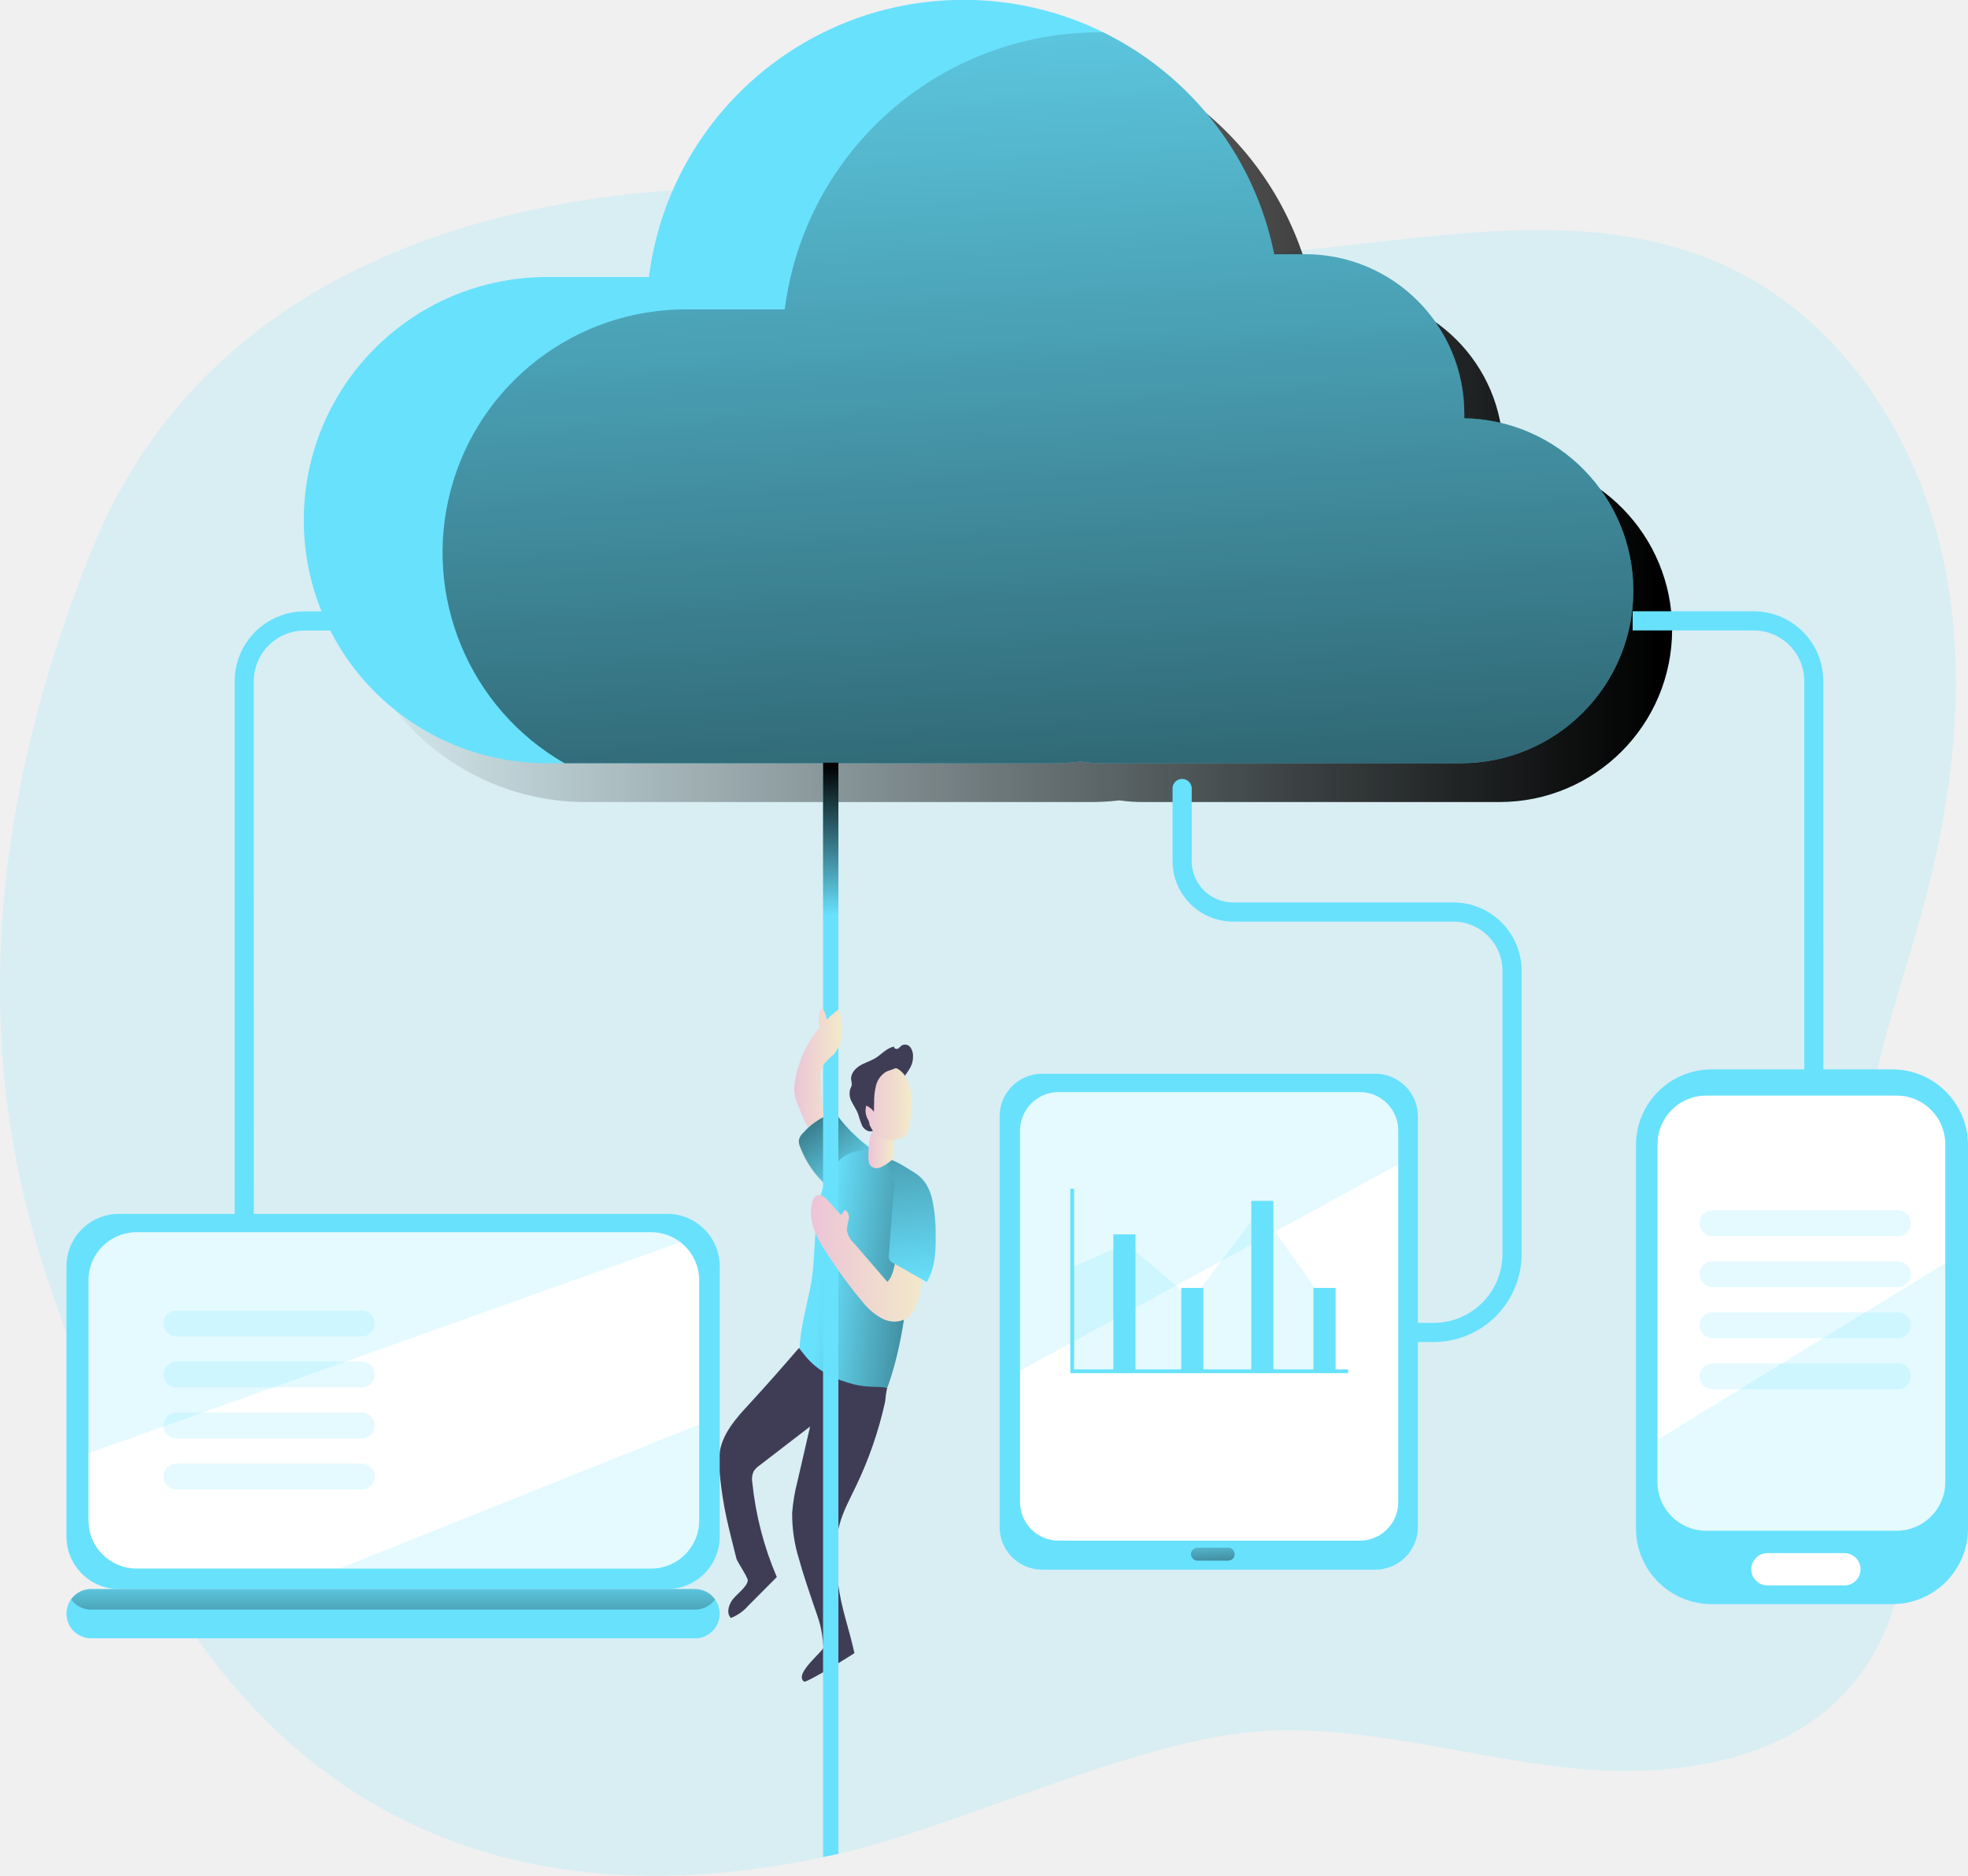
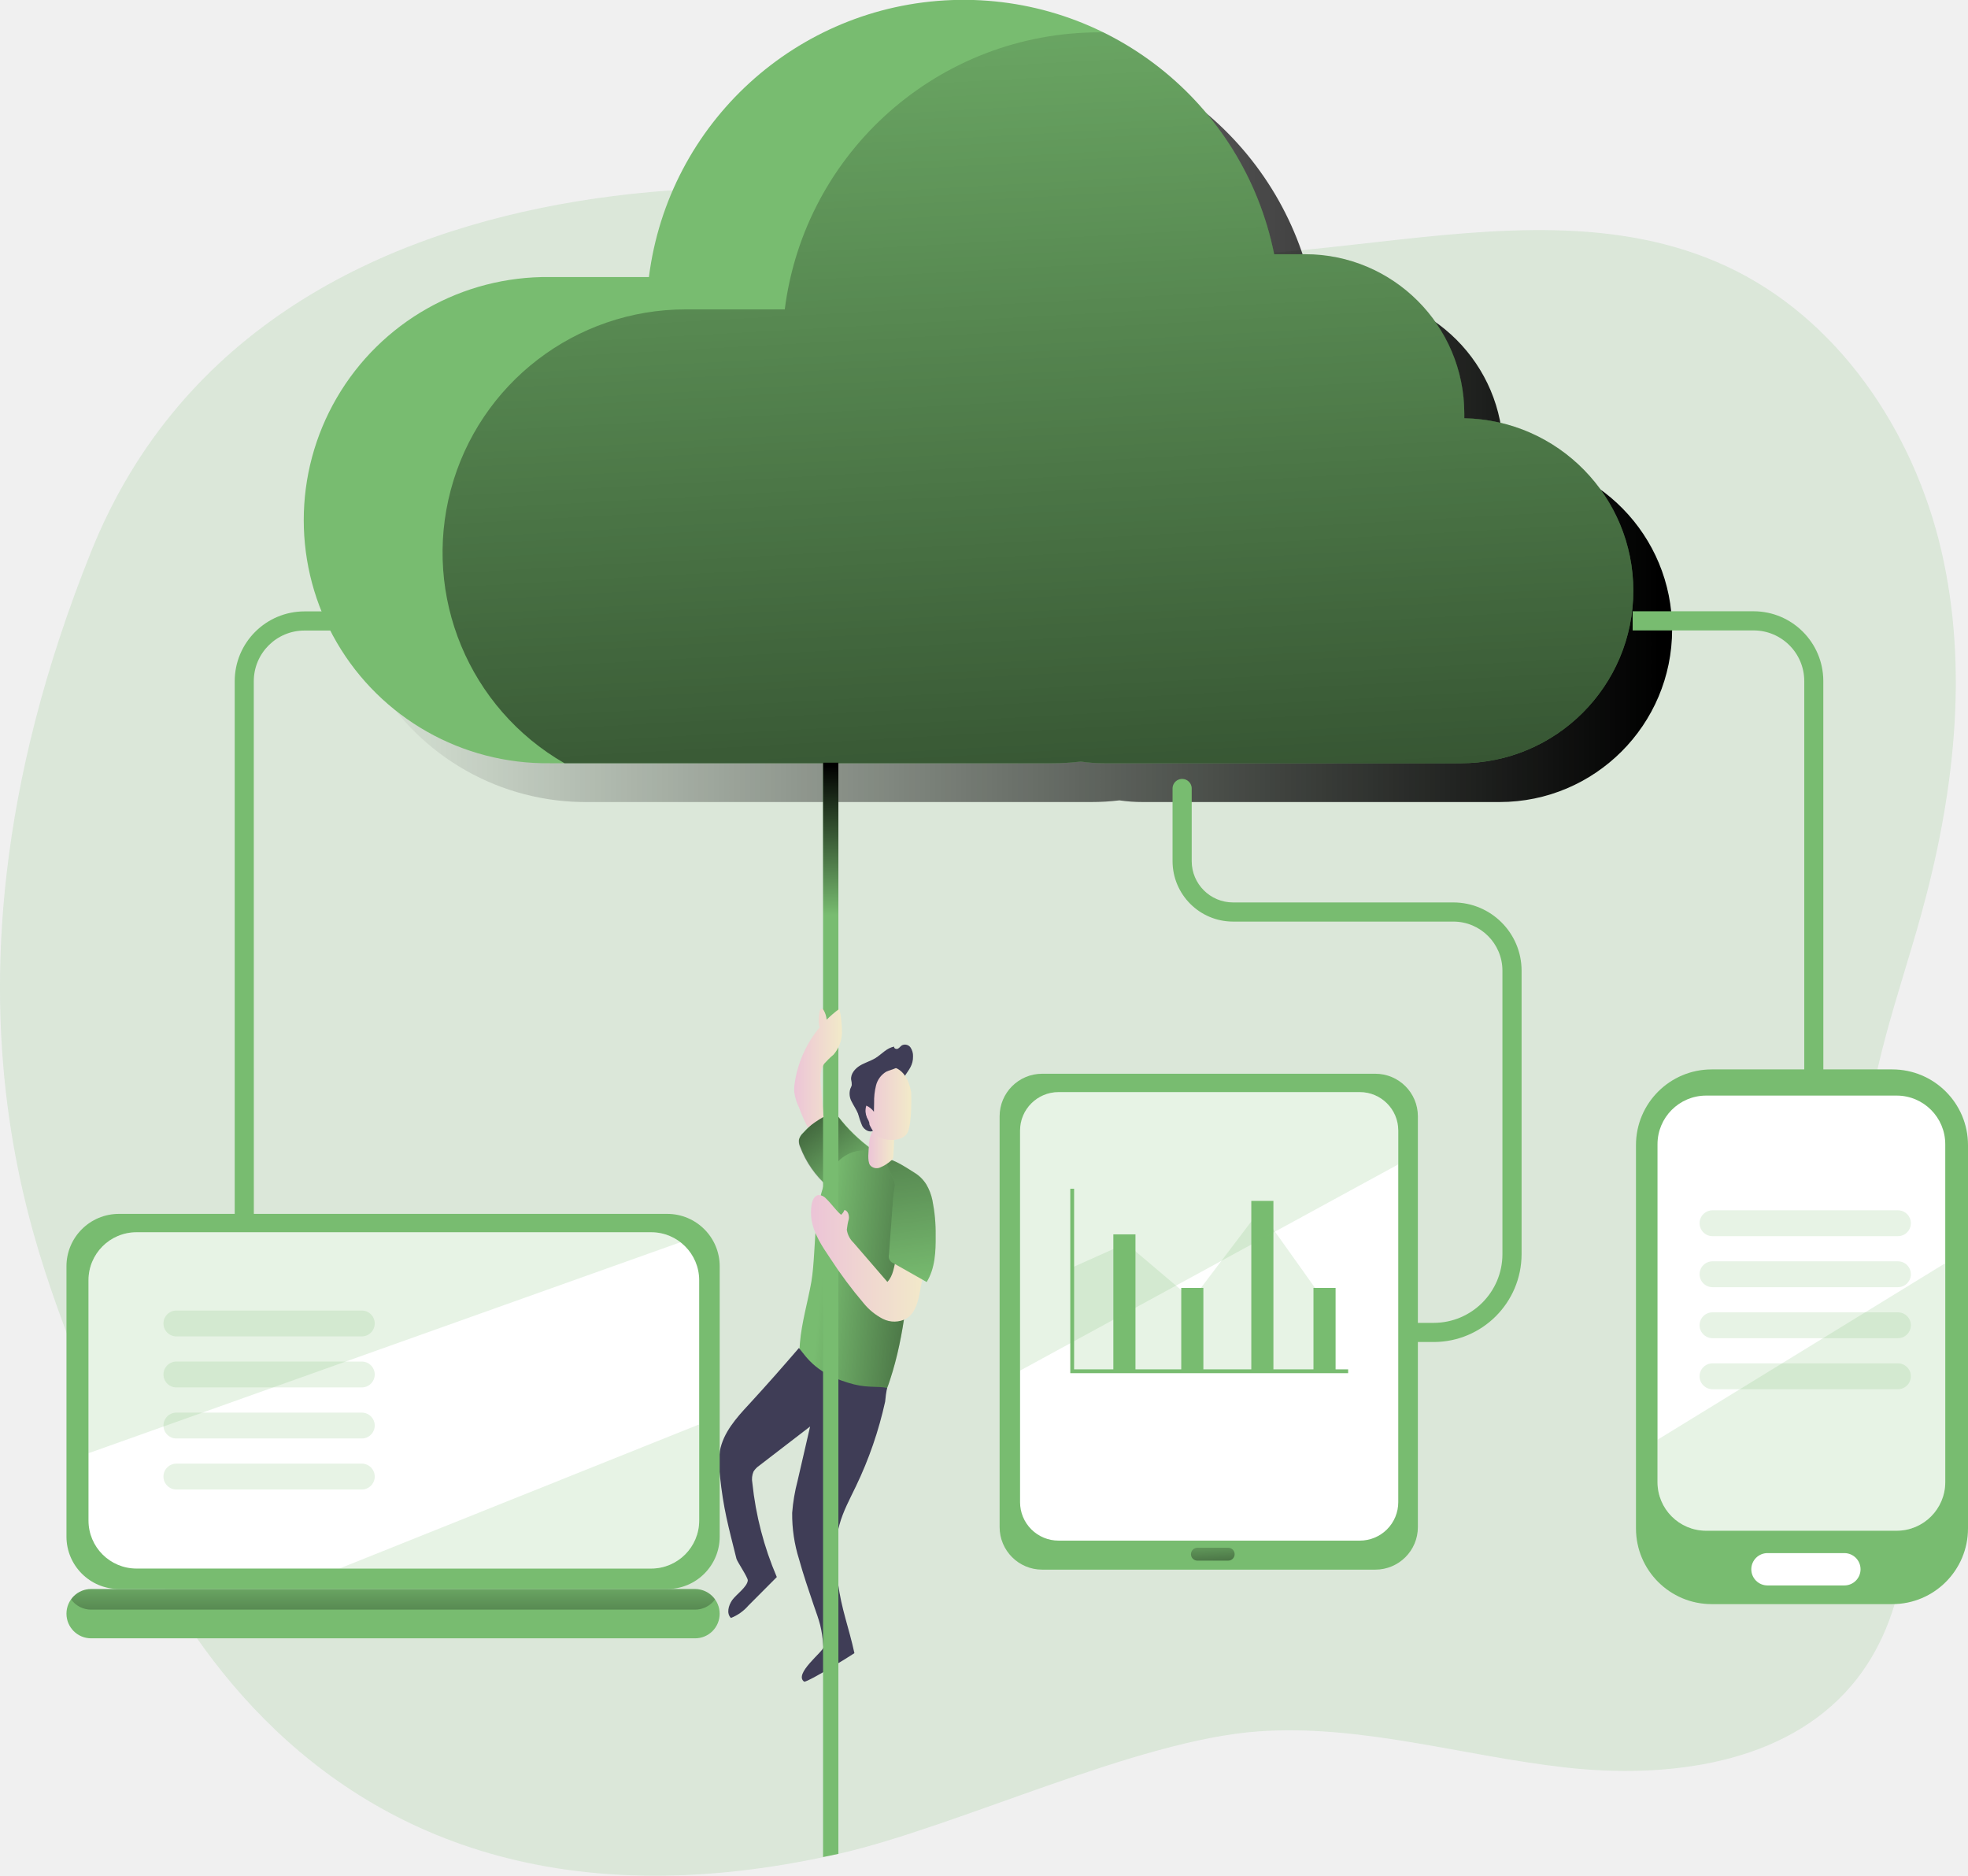
<svg xmlns="http://www.w3.org/2000/svg" xmlns:xlink="http://www.w3.org/1999/xlink" id="Layer_1" data-name="Layer 1" width="504.59" height="480.9" viewBox="0 0 504.59 480.9">
  <defs>
    <linearGradient id="linear-gradient" x1="254.01" y1="304.13" x2="226.78" y2="268.19" gradientUnits="userSpaceOnUse">
      <stop offset="0" stop-opacity="0" />
      <stop offset="0.99" />
    </linearGradient>
    <linearGradient id="linear-gradient-2" x1="243.75" y1="329.23" x2="305.38" y2="335.59" xlink:href="#linear-gradient" />
    <linearGradient id="linear-gradient-3" x1="121.74" y1="108.66" x2="461.85" y2="108.66" xlink:href="#linear-gradient" />
    <linearGradient id="linear-gradient-4" x1="288.59" y1="-46.13" x2="314.02" y2="415.99" xlink:href="#linear-gradient" />
    <linearGradient id="linear-gradient-5" x1="133.9" y1="403.66" x2="133.9" y2="440.51" gradientUnits="userSpaceOnUse">
      <stop offset="0" stop-opacity="0" />
      <stop offset="0.41" stop-opacity="0.41" />
      <stop offset="0.99" />
    </linearGradient>
    <linearGradient id="linear-gradient-6" x1="310.64" y1="392.64" x2="311.75" y2="413.1" xlink:href="#linear-gradient-5" />
    <linearGradient id="linear-gradient-7" x1="209.45" y1="234.78" x2="208.09" y2="196" xlink:href="#linear-gradient" />
    <linearGradient id="linear-gradient-8" x1="241.07" y1="323.5" x2="270.67" y2="323.5" gradientUnits="userSpaceOnUse">
      <stop offset="0" stop-color="#ecc4d7" />
      <stop offset="0.42" stop-color="#efd4d1" />
      <stop offset="1" stop-color="#f2eac9" />
    </linearGradient>
    <linearGradient id="linear-gradient-9" x1="268.52" y1="330.49" x2="253.32" y2="213.3" xlink:href="#linear-gradient" />
    <linearGradient id="linear-gradient-10" x1="236.72" y1="274.73" x2="248.97" y2="274.73" xlink:href="#linear-gradient-8" />
    <linearGradient id="linear-gradient-11" x1="255.75" y1="294.68" x2="262.36" y2="294.68" xlink:href="#linear-gradient-8" />
    <linearGradient id="linear-gradient-12" x1="254.41" y1="283.76" x2="266.78" y2="283.76" xlink:href="#linear-gradient-8" />
  </defs>
  <g>
-     <path d="M56.51,142.24c-49.12,122.23-6.28,194-2.17,212.61,6.22,28.25,45.75,154.83,193.74,121.32,30.59-6.93,76.47-29.23,107.76-31.41,26.43-1.85,52.42,6.33,78.75,9.27s56.17-.89,73.3-21.09c15.05-17.76,16.24-43.44,12.86-66.48s-10.56-45.77-9.51-69c1-21.16,8.69-41.33,14.36-61.74,8.46-30.45,12.41-62.88,5.28-93.66s-26.57-59.75-55.27-73C420,43.4,351,82.11,294.41,58.55,263.41,45.65,102.67,27.35,56.51,142.24Z" transform="translate(-33.12 -0.87)" fill="#68e1fd" opacity="0.18" style="isolation: isolate" />
+     <path d="M56.51,142.24c-49.12,122.23-6.28,194-2.17,212.61,6.22,28.25,45.75,154.83,193.74,121.32,30.59-6.93,76.47-29.23,107.76-31.41,26.43-1.85,52.42,6.33,78.75,9.27s56.17-.89,73.3-21.09c15.05-17.76,16.24-43.44,12.86-66.48s-10.56-45.77-9.51-69c1-21.16,8.69-41.33,14.36-61.74,8.46-30.45,12.41-62.88,5.28-93.66s-26.57-59.75-55.27-73C420,43.4,351,82.11,294.41,58.55,263.41,45.65,102.67,27.35,56.51,142.24Z" transform="translate(-33.12 -0.87)" fill="#78bc70" opacity="0.18" style="isolation: isolate" />
    <path d="M267.22,271.7a3.85,3.85,0,0,0-.66-2.3,1.75,1.75,0,0,0-2.16-.54c-.39.23-.65.66-1.06.87s-1.09-.08-.95-.52c-1.87.29-3.18,1.92-4.78,2.92-1.27.78-2.75,1.18-4,1.94s-2.42,2.11-2.26,3.59a5.34,5.34,0,0,1,.16,1.42,4.83,4.83,0,0,1-.38.95,4.27,4.27,0,0,0,.37,3.32c.5,1,1.19,2,1.6,3a23.68,23.68,0,0,0,1.1,3.2c.56,1,1.79,1.74,2.81,1.25-.85-1.3-.32-3,.29-4.47,1-2.3,2.15-4.68,4.28-6a8.15,8.15,0,0,0,2.32-1.62,19.57,19.57,0,0,0,1.16-1.92C266.17,275.11,267.26,273.94,267.22,271.7Z" transform="translate(-33.12 -0.87)" fill="#3f3d56" />
-     <path d="M248.05,287.13a3.63,3.63,0,0,0-1-1c-1.23-.71-2.74.22-3.82,1.14a52.16,52.16,0,0,0-4.22,4.06A3.59,3.59,0,0,0,238,293a3.4,3.4,0,0,0,.29,1.8,25.47,25.47,0,0,0,7.06,10.24,3.28,3.28,0,0,0,1.75.94,3.4,3.4,0,0,0,1.84-.54l7.83-4c1.42-.73,3.11-1.83,2.49-3.7-.41-1.21-1.7-1.62-2.67-2.31A41.64,41.64,0,0,1,248.05,287.13Z" transform="translate(-33.12 -0.87)" fill="#68e1fd" />
+     <path d="M248.05,287.13a3.63,3.63,0,0,0-1-1c-1.23-.71-2.74.22-3.82,1.14a52.16,52.16,0,0,0-4.22,4.06A3.59,3.59,0,0,0,238,293a3.4,3.4,0,0,0,.29,1.8,25.47,25.47,0,0,0,7.06,10.24,3.28,3.28,0,0,0,1.75.94,3.4,3.4,0,0,0,1.84-.54l7.83-4c1.42-.73,3.11-1.83,2.49-3.7-.41-1.21-1.7-1.62-2.67-2.31A41.64,41.64,0,0,1,248.05,287.13Z" transform="translate(-33.12 -0.87)" fill="#78bc70" />
    <path d="M248.05,287.22a3.6,3.6,0,0,0-1-1c-1.23-.71-2.74.21-3.82,1.13A52.16,52.16,0,0,0,239,291.4a3.63,3.63,0,0,0-1.05,1.7,3.45,3.45,0,0,0,.29,1.81,25.51,25.51,0,0,0,7.06,10.23,3.3,3.3,0,0,0,1.75.95,3.5,3.5,0,0,0,1.84-.55l7.83-4c1.42-.73,3.11-1.83,2.49-3.7-.41-1.2-1.7-1.61-2.67-2.31A41.39,41.39,0,0,1,248.05,287.22Z" transform="translate(-33.12 -0.87)" fill="url(#linear-gradient)" />
-     <path d="M266.61,306.11c.95,3.95.66,8.07.36,12.12-.89,12.3-1.81,24.74-5.66,36.45-1,3.11-2.38,6.32-5,8.22-4.33,3.09-10.84,1.39-14.27-2.67s-4.27-9.76-3.82-15.06,2-10.43,2.93-15.67c1.49-8.82,0-22.68,6.07-30C253.7,291.62,264.61,297.71,266.61,306.11Z" transform="translate(-33.12 -0.87)" fill="#68e1fd" />
+     <path d="M266.61,306.11c.95,3.95.66,8.07.36,12.12-.89,12.3-1.81,24.74-5.66,36.45-1,3.11-2.38,6.32-5,8.22-4.33,3.09-10.84,1.39-14.27-2.67s-4.27-9.76-3.82-15.06,2-10.43,2.93-15.67c1.49-8.82,0-22.68,6.07-30C253.7,291.62,264.61,297.71,266.61,306.11Z" transform="translate(-33.12 -0.87)" fill="#78bc70" />
    <path d="M266.61,306.11c.95,3.95.66,8.07.36,12.12-.89,12.3-1.81,24.74-5.66,36.45-1,3.11-2.38,6.32-5,8.22-4.33,3.09-10.84,1.39-14.27-2.67s-4.27-9.76-3.82-15.06,2-10.43,2.93-15.67c1.49-8.82,0-22.68,6.07-30C253.7,291.62,264.61,297.71,266.61,306.11Z" transform="translate(-33.12 -0.87)" fill="url(#linear-gradient-2)" />
    <path d="M260.55,356.72a35.06,35.06,0,0,0-.48,3.5,99.15,99.15,0,0,1-7.49,21.7c-1.55,3.24-3.3,6.43-4.24,9.9-1.31,4.79-1,9.88-.37,14.81.87,6.79,2.77,11.39,4.22,18.08-1.18.82-11.41,7.15-12.85,7.33-2.9-1.94,5-7.84,4.91-8.85-.42-5.18-1-6.47-2.55-10.93-1.3-3.85-2.62-7.7-3.7-11.61a38.38,38.38,0,0,1-1.77-11.91,46,46,0,0,1,1.39-8.22l3.21-13.92-13,10a5.18,5.18,0,0,0-1.51,1.55,5,5,0,0,0-.3,2.91,82.91,82.91,0,0,0,6.27,24.14L225,412.52a11.46,11.46,0,0,1-4.47,3.17c-1.2-1.16-.63-3.21.32-4.58s3.88-3.39,4-5.05c.06-.73-2.72-4.83-2.9-5.53-2.1-8.44-3.35-12.77-4.26-21.42a22.66,22.66,0,0,1,0-6.21c.85-4.71,4.23-8.51,7.48-12,4.9-5.33,8.63-9.6,12.8-14.43,2,2.45,4.58,6.88,14.1,9.33C255.85,356.73,258.28,356.2,260.55,356.72Z" transform="translate(-33.12 -0.87)" fill="#3f3d56" />
    <path d="M461.85,162.27a44.25,44.25,0,0,1-44.23,44.23H326.14a40.53,40.53,0,0,1-6-.43,59.6,59.6,0,0,1-7.23.43H184.07a62.33,62.33,0,1,1,0-124.65h25.38A81.3,81.3,0,0,1,369.78,76h7.88a40.85,40.85,0,0,1,40.86,40.84c0,.41,0,.82,0,1.21A44.21,44.21,0,0,1,461.85,162.27Z" transform="translate(-33.12 -0.87)" fill="url(#linear-gradient-3)" />
-     <path d="M451.9,152.32a44.25,44.25,0,0,1-44.23,44.23H316.2a40.67,40.67,0,0,1-6-.43,59.56,59.56,0,0,1-7.22.43H174.12a62.33,62.33,0,1,1,0-124.65H199.5a81.29,81.29,0,0,1,160.33-5.85h7.88a40.85,40.85,0,0,1,40.86,40.83c0,.42,0,.83,0,1.22A44.22,44.22,0,0,1,451.9,152.32Z" transform="translate(-33.12 -0.87)" fill="#68e1fd" />
+     <path d="M451.9,152.32a44.25,44.25,0,0,1-44.23,44.23H316.2a40.67,40.67,0,0,1-6-.43,59.56,59.56,0,0,1-7.22.43H174.12a62.33,62.33,0,1,1,0-124.65H199.5a81.29,81.29,0,0,1,160.33-5.85h7.88a40.85,40.85,0,0,1,40.86,40.83c0,.42,0,.83,0,1.22A44.22,44.22,0,0,1,451.9,152.32Z" transform="translate(-33.12 -0.87)" fill="#78bc70" />
    <path d="M451.9,152.32a44.25,44.25,0,0,1-44.23,44.23H316.2a40.67,40.67,0,0,1-6-.43,59.56,59.56,0,0,1-7.22.43H177.85A62.33,62.33,0,0,1,208.94,80.19h25.39A81.31,81.31,0,0,1,315,9.16h1a81.39,81.39,0,0,1,43.86,56.88h7.88a40.85,40.85,0,0,1,40.86,40.83c0,.42,0,.83,0,1.22A44.22,44.22,0,0,1,451.9,152.32Z" transform="translate(-33.12 -0.87)" fill="url(#linear-gradient-4)" />
-     <path d="M98.21,365.7H93.3V175.5a17.91,17.91,0,0,1,17.89-17.88h31v4.91h-31a13,13,0,0,0-13,13Z" transform="translate(-33.12 -0.87)" fill="#68e1fd" />
-     <path d="M500.63,365.7h-4.9V175.5a13,13,0,0,0-13-13h-31v-4.91h31a17.9,17.9,0,0,1,17.88,17.88Z" transform="translate(-33.12 -0.87)" fill="#68e1fd" />
-     <rect x="419.46" y="274.18" width="85.13" height="137.09" rx="19.41" fill="#68e1fd" />
+     <path d="M98.21,365.7H93.3V175.5a17.91,17.91,0,0,1,17.89-17.88h31v4.91h-31a13,13,0,0,0-13,13Z" transform="translate(-33.12 -0.87)" fill="#78bc70" />
+     <path d="M500.63,365.7h-4.9V175.5a13,13,0,0,0-13-13h-31v-4.91h31a17.9,17.9,0,0,1,17.88,17.88Z" transform="translate(-33.12 -0.87)" fill="#78bc70" />
+     <rect x="419.46" y="274.18" width="85.13" height="137.09" rx="19.41" fill="#78bc70" />
    <path d="M531.88,294.24v86.62a12.46,12.46,0,0,1-12.46,12.46H470.57a12.46,12.46,0,0,1-12.47-12.46V294.24a12.48,12.48,0,0,1,12.47-12.48h48.85A12.47,12.47,0,0,1,531.88,294.24Z" transform="translate(-33.12 -0.87)" fill="#fff" />
    <rect x="449.03" y="398.19" width="28.01" height="8.29" rx="4.15" fill="#fff" />
-     <rect x="17.04" y="311.22" width="167.49" height="96.18" rx="13.45" fill="#68e1fd" />
+     <rect x="17.04" y="311.22" width="167.49" height="96.18" rx="13.45" fill="#78bc70" />
    <rect x="22.69" y="315.93" width="156.58" height="86.22" rx="12.31" fill="#fff" />
-     <path d="M217.64,414.59a6.3,6.3,0,0,1-6.32,6.32H56.48a6.32,6.32,0,1,1,0-12.64H211.32a6.34,6.34,0,0,1,6.32,6.32Z" transform="translate(-33.12 -0.87)" fill="#68e1fd" />
+     <path d="M217.64,414.59a6.3,6.3,0,0,1-6.32,6.32H56.48a6.32,6.32,0,1,1,0-12.64H211.32a6.34,6.34,0,0,1,6.32,6.32Z" transform="translate(-33.12 -0.87)" fill="#78bc70" />
    <path d="M216.45,410.91a5.38,5.38,0,0,1-.65.78,6.31,6.31,0,0,1-4.48,1.86H56.48a6.31,6.31,0,0,1-5.14-2.64,6.22,6.22,0,0,1,5.14-2.64H211.32A6.28,6.28,0,0,1,216.45,410.91Z" transform="translate(-33.12 -0.87)" fill="url(#linear-gradient-5)" />
-     <path d="M400.71,344.94H320.55c-1.35,0-3.4-1.1-3.4-2.45s2.05-2.46,3.4-2.46h80.16a17.64,17.64,0,0,0,17.63-17.62V249.73a12.59,12.59,0,0,0-12.58-12.58h-56.5a15.52,15.52,0,0,1-15.5-15.5V203.19a2.46,2.46,0,1,1,4.91,0v18.46a10.6,10.6,0,0,0,10.59,10.59h56.5a17.51,17.51,0,0,1,17.49,17.49v72.68A22.56,22.56,0,0,1,400.71,344.94Z" transform="translate(-33.12 -0.87)" fill="#68e1fd" />
-     <rect x="435.77" y="310.3" width="54.17" height="6.63" rx="3.32" fill="#68e1fd" opacity="0.18" style="isolation: isolate" />
-     <rect x="435.77" y="323.38" width="54.17" height="6.63" rx="3.32" fill="#68e1fd" opacity="0.18" style="isolation: isolate" />
-     <rect x="435.77" y="336.46" width="54.17" height="6.63" rx="3.32" fill="#68e1fd" opacity="0.18" style="isolation: isolate" />
-     <rect x="435.77" y="349.54" width="54.17" height="6.63" rx="3.32" fill="#68e1fd" opacity="0.18" style="isolation: isolate" />
-     <rect x="41.91" y="336" width="54.17" height="6.63" rx="3.32" fill="#68e1fd" opacity="0.18" style="isolation: isolate" />
-     <rect x="41.91" y="349.08" width="54.17" height="6.63" rx="3.32" fill="#68e1fd" opacity="0.18" style="isolation: isolate" />
-     <rect x="41.91" y="362.17" width="54.17" height="6.63" rx="3.32" fill="#68e1fd" opacity="0.18" style="isolation: isolate" />
-     <rect x="41.91" y="375.25" width="54.17" height="6.63" rx="3.32" fill="#68e1fd" opacity="0.18" style="isolation: isolate" />
-     <path d="M207.58,319.36,55.81,373.45V329.12A12.32,12.32,0,0,1,68.13,316.8H200.07A12.21,12.21,0,0,1,207.58,319.36Z" transform="translate(-33.12 -0.87)" fill="#68e1fd" opacity="0.18" style="isolation: isolate" />
-     <path d="M212.39,366.06V390.7A12.31,12.31,0,0,1,200.07,403H120.19Z" transform="translate(-33.12 -0.87)" fill="#68e1fd" opacity="0.18" style="isolation: isolate" />
+     <path d="M400.71,344.94H320.55c-1.35,0-3.4-1.1-3.4-2.45s2.05-2.46,3.4-2.46h80.16a17.64,17.64,0,0,0,17.63-17.62V249.73a12.59,12.59,0,0,0-12.58-12.58h-56.5a15.52,15.52,0,0,1-15.5-15.5V203.19a2.46,2.46,0,1,1,4.91,0v18.46a10.6,10.6,0,0,0,10.59,10.59h56.5a17.51,17.51,0,0,1,17.49,17.49v72.68A22.56,22.56,0,0,1,400.71,344.94Z" transform="translate(-33.12 -0.87)" fill="#78bc70" />
+     <rect x="435.77" y="310.3" width="54.17" height="6.63" rx="3.32" fill="#78bc70" opacity="0.18" style="isolation: isolate" />
+     <rect x="435.77" y="323.38" width="54.17" height="6.63" rx="3.32" fill="#78bc70" opacity="0.18" style="isolation: isolate" />
+     <rect x="435.77" y="336.46" width="54.17" height="6.63" rx="3.32" fill="#78bc70" opacity="0.18" style="isolation: isolate" />
+     <rect x="435.77" y="349.54" width="54.17" height="6.63" rx="3.32" fill="#78bc70" opacity="0.18" style="isolation: isolate" />
+     <rect x="41.91" y="336" width="54.17" height="6.63" rx="3.32" fill="#78bc70" opacity="0.18" style="isolation: isolate" />
+     <rect x="41.91" y="349.08" width="54.17" height="6.63" rx="3.32" fill="#78bc70" opacity="0.18" style="isolation: isolate" />
+     <rect x="41.91" y="362.17" width="54.17" height="6.63" rx="3.32" fill="#78bc70" opacity="0.18" style="isolation: isolate" />
+     <rect x="41.91" y="375.25" width="54.17" height="6.63" rx="3.32" fill="#78bc70" opacity="0.18" style="isolation: isolate" />
+     <path d="M207.58,319.36,55.81,373.45V329.12A12.32,12.32,0,0,1,68.13,316.8H200.07A12.21,12.21,0,0,1,207.58,319.36Z" transform="translate(-33.12 -0.87)" fill="#78bc70" opacity="0.18" style="isolation: isolate" />
+     <path d="M212.39,366.06V390.7A12.31,12.31,0,0,1,200.07,403H120.19Z" transform="translate(-33.12 -0.87)" fill="#78bc70" opacity="0.18" style="isolation: isolate" />
    <g>
-       <rect x="256.3" y="275.29" width="107.24" height="127.14" rx="10.91" fill="#68e1fd" />
+       <rect x="256.3" y="275.29" width="107.24" height="127.14" rx="10.91" fill="#78bc70" />
      <path d="M391.63,290.73V386a9.85,9.85,0,0,1-9.86,9.86H304.53a9.86,9.86,0,0,1-9.87-9.86V290.73a9.87,9.87,0,0,1,9.87-9.86h77.24A9.86,9.86,0,0,1,391.63,290.73Z" transform="translate(-33.12 -0.87)" fill="#fff" />
-       <polygon points="274.72 325.04 288.73 318.77 305.68 333.14 323 310.3 340.32 334.62 340.32 351.43 275.4 351.43 274.72 325.04" fill="#68e1fd" opacity="0.18" style="isolation: isolate" />
+       <polygon points="274.72 325.04 288.73 318.77 305.68 333.14 323 310.3 340.32 334.62 340.32 351.43 275.4 351.43 274.72 325.04" fill="#78bc70" opacity="0.18" style="isolation: isolate" />
      <rect x="305.36" y="396.81" width="11.2" height="3.31" rx="1.66" fill="url(#linear-gradient-6)" />
-       <polygon points="345.66 352.06 274.42 352.06 274.42 304.77 275.4 304.77 275.4 351.08 345.66 351.08 345.66 352.06" fill="#68e1fd" />
-       <rect x="285.46" y="316.47" width="5.67" height="34.96" fill="#68e1fd" />
-       <rect x="320.83" y="307.89" width="5.67" height="43.55" fill="#68e1fd" />
-       <rect x="302.87" y="330.2" width="5.67" height="21.23" fill="#68e1fd" />
-       <rect x="336.77" y="330.2" width="5.67" height="21.23" fill="#68e1fd" />
-       <path d="M391.63,290.73v8.67l-97,52.89V290.73a9.87,9.87,0,0,1,9.87-9.86h77.24A9.86,9.86,0,0,1,391.63,290.73Z" transform="translate(-33.12 -0.87)" fill="#68e1fd" opacity="0.18" style="isolation: isolate" />
+       <polygon points="345.66 352.06 274.42 352.06 274.42 304.77 275.4 304.77 275.4 351.08 345.66 351.08 345.66 352.06" fill="#78bc70" />
+       <rect x="285.46" y="316.47" width="5.67" height="34.96" fill="#78bc70" />
+       <rect x="320.83" y="307.89" width="5.67" height="43.55" fill="#78bc70" />
+       <rect x="302.87" y="330.2" width="5.67" height="21.23" fill="#78bc70" />
+       <rect x="336.77" y="330.2" width="5.67" height="21.23" fill="#78bc70" />
+       <path d="M391.63,290.73v8.67l-97,52.89V290.73a9.87,9.87,0,0,1,9.87-9.86h77.24A9.86,9.86,0,0,1,391.63,290.73Z" transform="translate(-33.12 -0.87)" fill="#78bc70" opacity="0.18" style="isolation: isolate" />
    </g>
-     <path d="M531.88,329.64v51.22a12.46,12.46,0,0,1-12.46,12.46H470.57a12.46,12.46,0,0,1-12.47-12.46V370l73.75-45.25Z" transform="translate(-33.12 -0.87)" fill="#68e1fd" opacity="0.18" style="isolation: isolate" />
-     <polygon points="214.96 475.3 211.03 476.11 211.03 195.48 214.96 195.48 214.96 475.3" fill="#68e1fd" />
+     <path d="M531.88,329.64v51.22a12.46,12.46,0,0,1-12.46,12.46H470.57a12.46,12.46,0,0,1-12.47-12.46V370l73.75-45.25Z" transform="translate(-33.12 -0.87)" fill="#78bc70" opacity="0.18" style="isolation: isolate" />
+     <polygon points="214.96 475.3 211.03 476.11 211.03 195.48 214.96 195.48 214.96 475.3" fill="#78bc70" />
    <polygon points="214.96 475.3 211.03 476.11 211.03 195.48 214.96 195.48 214.96 475.3" fill="url(#linear-gradient-7)" />
    <path d="M245,308.25a2.75,2.75,0,0,0-1.93-1c-1.14.08-1.71,1.42-1.87,2.56a12.48,12.48,0,0,0,0,3.81c.59,3.61,2.69,6.77,4.75,9.81A111.46,111.46,0,0,0,254.56,335a15.64,15.64,0,0,0,4.91,4,6.49,6.49,0,0,0,6.13-.12c2.24-1.44,2.92-4.35,3.42-7l1.5-8.05a3.55,3.55,0,0,0,0-2.14,3.36,3.36,0,0,0-1.24-1.27,4.88,4.88,0,0,0-2.14-1c-2.15-.23-3.71,2-4.26,4.11s-.73,4.44-2.24,6L252,319.52a5.78,5.78,0,0,1-1.76-3.36,16.67,16.67,0,0,1,.52-2.77c.13-.93-.21-2.08-1.12-2.31a3.07,3.07,0,0,1-.87,1.24C247.42,311.19,246.33,309.51,245,308.25Z" transform="translate(-33.12 -0.87)" fill="url(#linear-gradient-8)" />
-     <path d="M262,309.76l-.95,12.7a1.91,1.91,0,0,0,1.24,2.32l8.43,4.78c2.17-3.51,2.35-7.86,2.3-12a42.75,42.75,0,0,0-.84-9,13.24,13.24,0,0,0-1.54-4,9.26,9.26,0,0,0-3.1-3.06c-.87-.52-6-4-6.88-3.26-1,.9,2.19,5.38,1.92,6.66A37.24,37.24,0,0,0,262,309.76Z" transform="translate(-33.12 -0.87)" fill="#68e1fd" />
+     <path d="M262,309.76l-.95,12.7a1.91,1.91,0,0,0,1.24,2.32l8.43,4.78c2.17-3.51,2.35-7.86,2.3-12a42.75,42.75,0,0,0-.84-9,13.24,13.24,0,0,0-1.54-4,9.26,9.26,0,0,0-3.1-3.06c-.87-.52-6-4-6.88-3.26-1,.9,2.19,5.38,1.92,6.66A37.24,37.24,0,0,0,262,309.76Z" transform="translate(-33.12 -0.87)" fill="#78bc70" />
    <path d="M262,309.76l-.95,12.7a1.91,1.91,0,0,0,1.24,2.32l8.43,4.78c2.17-3.51,2.35-7.86,2.3-12a42.75,42.75,0,0,0-.84-9,13.24,13.24,0,0,0-1.54-4,9.26,9.26,0,0,0-3.1-3.06c-.87-.52-6-4-6.88-3.26-1,.9,2.19,5.38,1.92,6.66A37.24,37.24,0,0,0,262,309.76Z" transform="translate(-33.12 -0.87)" fill="url(#linear-gradient-9)" />
    <path d="M249,265.63a8.81,8.81,0,0,1-2.18,5.65,21.45,21.45,0,0,0-2.32,2.25c-1.2,1.63-1.07,3.84-.9,5.86.22,2.61.45,5.22.67,7.84a27,27,0,0,0-4,2.74,41.24,41.24,0,0,1-2.27-5.12,13.32,13.32,0,0,1-1.22-3.92,11,11,0,0,1,.13-2.56,28.75,28.75,0,0,1,6.41-14.15.87.87,0,0,1-.19-.46,10.53,10.53,0,0,1,.17-3.67.69.69,0,0,1,.37-.57c.26-.09.52.15.66.39a5.82,5.82,0,0,1,.74,2.39,28,28,0,0,1,3.27-2.79A26.91,26.91,0,0,1,249,265.63Z" transform="translate(-33.12 -0.87)" fill="url(#linear-gradient-10)" />
    <path d="M256.17,299.57a2.22,2.22,0,0,0,2.64.61,9.51,9.51,0,0,0,2.7-1.69A1.73,1.73,0,0,0,262,298a1.68,1.68,0,0,0,.15-.67c.1-1.3.17-2.61.2-3.92s-.05-3.12-1.16-4.07a1.05,1.05,0,0,0-.49-.28,1.6,1.6,0,0,0-.65.06,6.53,6.53,0,0,0-2.41,1c-1.36,1-1.68,3-1.74,4.57C255.85,296,255.47,298.39,256.17,299.57Z" transform="translate(-33.12 -0.87)" fill="url(#linear-gradient-11)" />
    <path d="M266.75,281s.28,7.74-.92,10.22-6.27,2.49-8.2.46-4-7.73-2.95-12.62S265,270.63,266.75,281Z" transform="translate(-33.12 -0.87)" fill="url(#linear-gradient-12)" />
    <path d="M260.34,275.64a5.71,5.71,0,0,0-2.61,3.52,16.75,16.75,0,0,0-.49,4.47l-.05,2.28a4.77,4.77,0,0,0-1.95-1.58,4.38,4.38,0,0,0,.28,3.33,3.74,3.74,0,0,1,.47,1,.87.87,0,0,1-.37,1c-.55.26-1.08-.39-1.35-.94-1.07-2.19-2.18-4.57-1.74-7a10.08,10.08,0,0,1,.91-2.53,12.64,12.64,0,0,1,4.21-5.4,6,6,0,0,1,5.2-.7C265.82,274.22,261.29,275.13,260.34,275.64Z" transform="translate(-33.12 -0.87)" fill="#3f3d56" />
  </g>
</svg>
